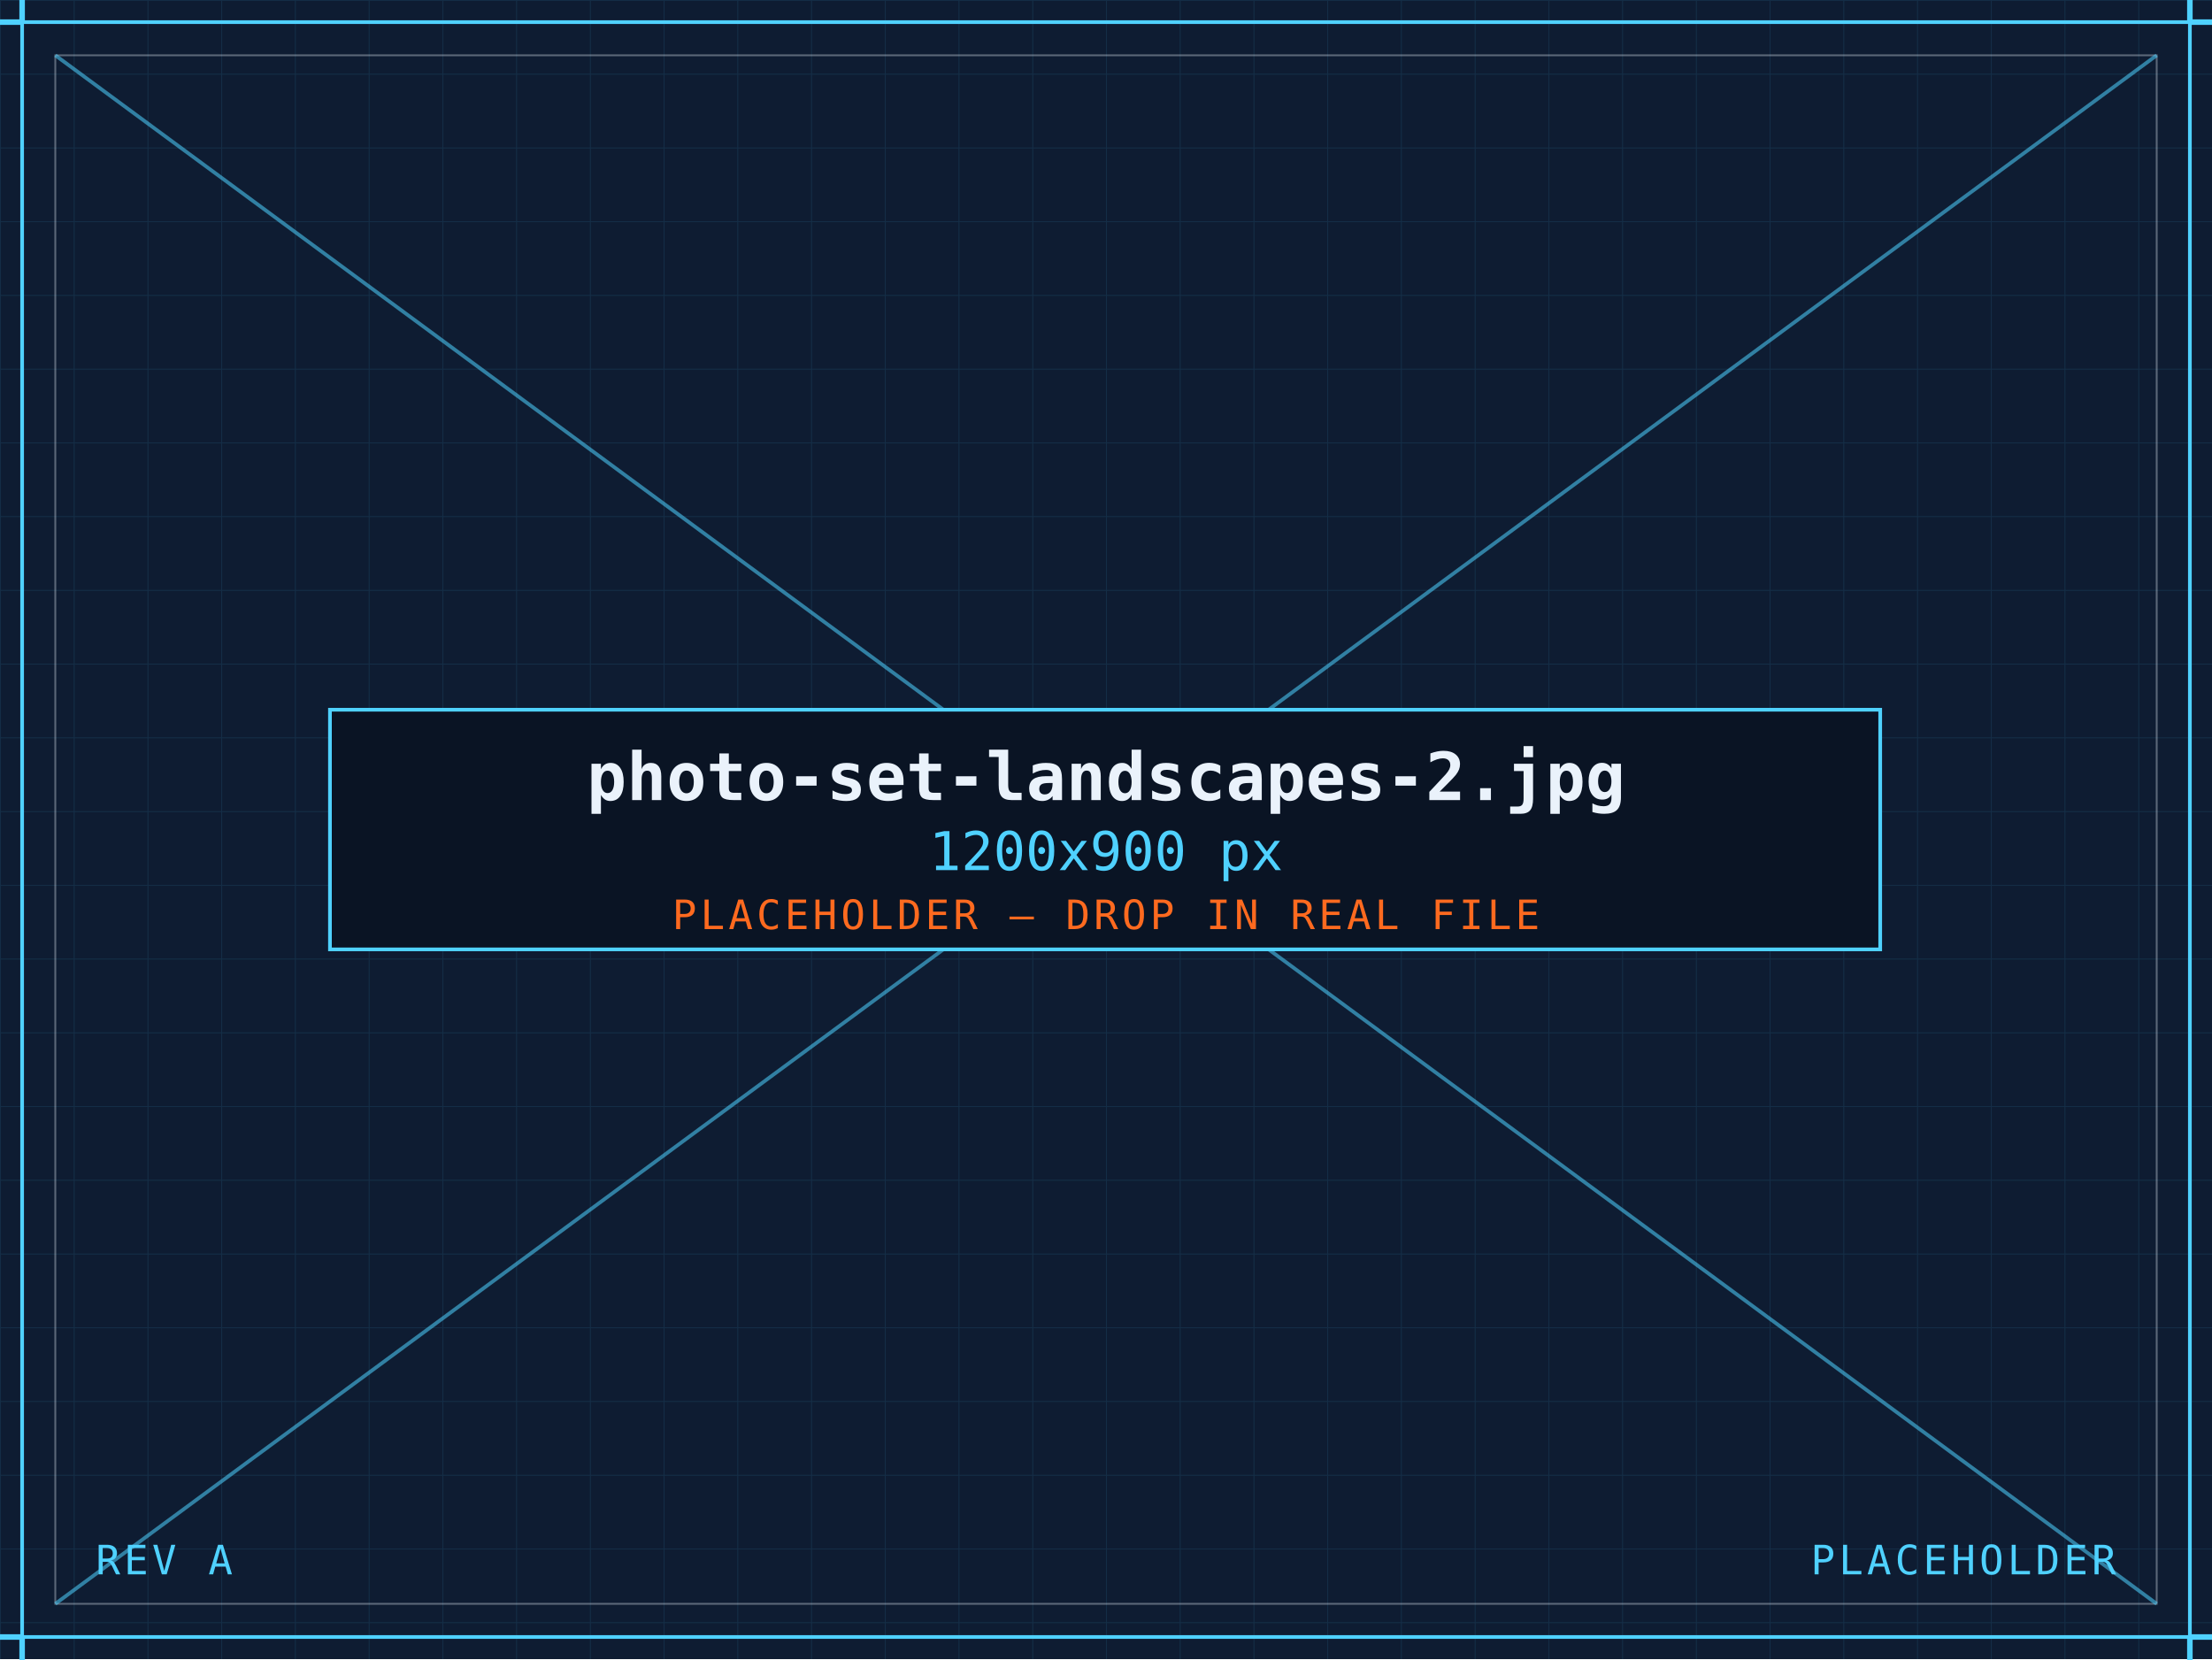
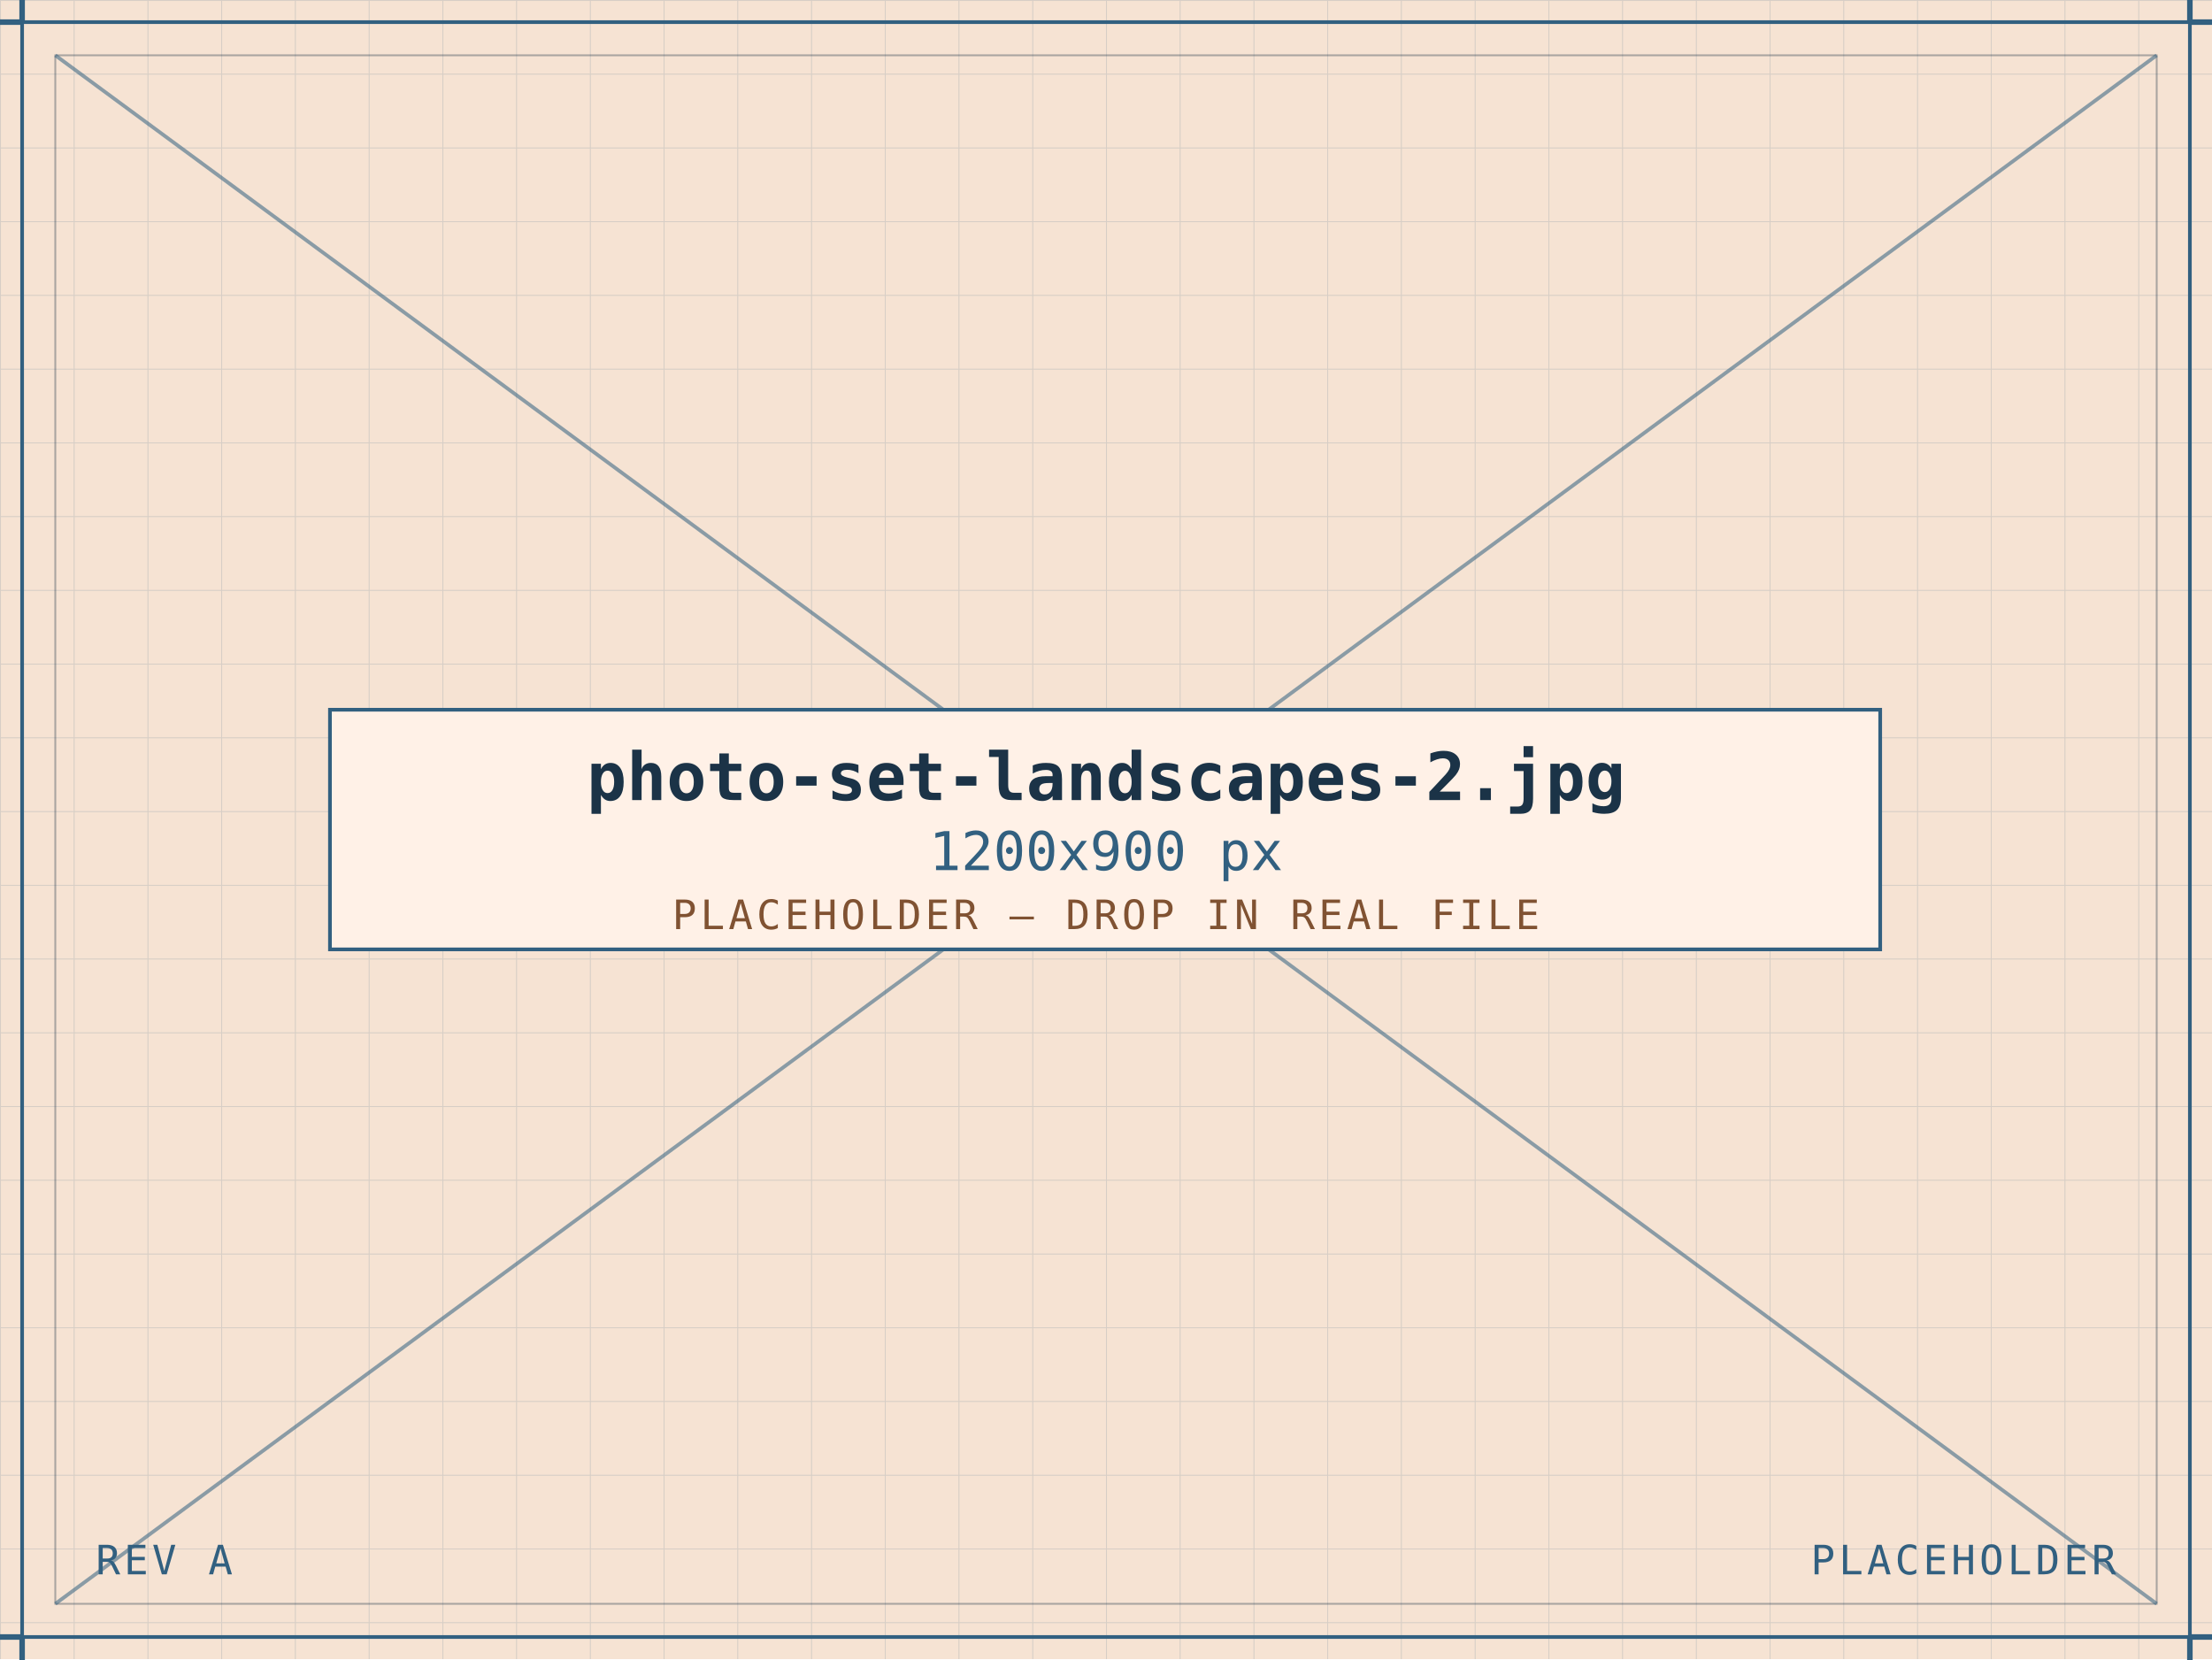
<svg xmlns="http://www.w3.org/2000/svg" viewBox="0 0 1200 900" width="1200" height="900" role="img" aria-label="Placeholder image photo-set-landscapes-2.jpg, 1200 by 900 pixels">
-   <rect width="1200" height="900" fill="#0e1c32" />
+   <rect width="1200" height="900" fill="#F6E3D3" />
  <defs>
    <pattern id="g" width="40" height="40" patternUnits="userSpaceOnUse">
-       <path d="M40 0H0V40" fill="none" stroke="#4fd1ff" stroke-opacity=".10" />
+       <path d="M40 0H0V40" fill="none" stroke="#326080" stroke-opacity=".16" />
    </pattern>
    <pattern id="m" width="16" height="16" patternUnits="userSpaceOnUse">
-       <path d="M16 0H0V16" fill="none" stroke="#4fd1ff" stroke-opacity=".16" />
+       <path d="M16 0H0V16" fill="none" stroke="#326080" stroke-opacity=".22" />
    </pattern>
  </defs>
  <rect width="1200" height="900" fill="url(#g)" />
-   <rect x="12" y="12" width="1176" height="876" fill="none" stroke="#4fd1ff" stroke-width="2" />
-   <rect x="30" y="30" width="1140" height="840" fill="none" stroke="#eaf2fb" stroke-opacity=".35" />
-   <path d="M-18 12H12M12 -18V12" stroke="#4fd1ff" stroke-width="3" fill="none" />
-   <path d="M-18 888H12M12 918V888" stroke="#4fd1ff" stroke-width="3" fill="none" />
-   <path d="M1218 12H1188M1188 -18V12" stroke="#4fd1ff" stroke-width="3" fill="none" />
-   <path d="M1218 888H1188M1188 918V888" stroke="#4fd1ff" stroke-width="3" fill="none" />
-   <path d="M30 30L1170 870M1170 30L30 870" stroke="#4fd1ff" stroke-opacity=".55" stroke-width="2" fill="none" />
-   <rect x="179" y="385" width="841" height="130" fill="#0a1424" stroke="#4fd1ff" stroke-width="2" />
-   <text x="600" y="434" text-anchor="middle" font-family="ui-monospace,SFMono-Regular,Menlo,Consolas,monospace" font-size="36" font-weight="700" fill="#eaf2fb">photo-set-landscapes-2.jpg</text>
-   <text x="600" y="472" text-anchor="middle" font-family="ui-monospace,SFMono-Regular,Menlo,Consolas,monospace" font-size="29" fill="#4fd1ff">1200x900 px</text>
-   <text x="600" y="504" text-anchor="middle" font-family="ui-monospace,SFMono-Regular,Menlo,Consolas,monospace" font-size="22" letter-spacing="2" fill="#ff6a1f">PLACEHOLDER — DROP IN REAL FILE</text>
-   <text x="52" y="854" font-family="ui-monospace,SFMono-Regular,Menlo,Consolas,monospace" font-size="22" fill="#4fd1ff" letter-spacing="2">REV A</text>
-   <text x="1148" y="854" text-anchor="end" font-family="ui-monospace,SFMono-Regular,Menlo,Consolas,monospace" font-size="22" fill="#4fd1ff" letter-spacing="2">PLACEHOLDER</text>
+   <rect x="12" y="12" width="1176" height="876" fill="none" stroke="#326080" stroke-width="2" />
+   <rect x="30" y="30" width="1140" height="840" fill="none" stroke="#1B3347" stroke-opacity=".35" />
+   <path d="M-18 12H12M12 -18V12" stroke="#326080" stroke-width="3" fill="none" />
+   <path d="M-18 888H12M12 918V888" stroke="#326080" stroke-width="3" fill="none" />
+   <path d="M1218 12H1188M1188 -18V12" stroke="#326080" stroke-width="3" fill="none" />
+   <path d="M1218 888H1188M1188 918V888" stroke="#326080" stroke-width="3" fill="none" />
+   <path d="M30 30L1170 870M1170 30L30 870" stroke="#326080" stroke-opacity=".55" stroke-width="2" fill="none" />
+   <rect x="179" y="385" width="841" height="130" fill="#FFF1E7" stroke="#326080" stroke-width="2" />
+   <text x="600" y="434" text-anchor="middle" font-family="ui-monospace,SFMono-Regular,Menlo,Consolas,monospace" font-size="36" font-weight="700" fill="#1B3347">photo-set-landscapes-2.jpg</text>
+   <text x="600" y="472" text-anchor="middle" font-family="ui-monospace,SFMono-Regular,Menlo,Consolas,monospace" font-size="29" fill="#326080">1200x900 px</text>
+   <text x="600" y="504" text-anchor="middle" font-family="ui-monospace,SFMono-Regular,Menlo,Consolas,monospace" font-size="22" letter-spacing="2" fill="#805232">PLACEHOLDER — DROP IN REAL FILE</text>
+   <text x="52" y="854" font-family="ui-monospace,SFMono-Regular,Menlo,Consolas,monospace" font-size="22" fill="#326080" letter-spacing="2">REV A</text>
+   <text x="1148" y="854" text-anchor="end" font-family="ui-monospace,SFMono-Regular,Menlo,Consolas,monospace" font-size="22" fill="#326080" letter-spacing="2">PLACEHOLDER</text>
</svg>
